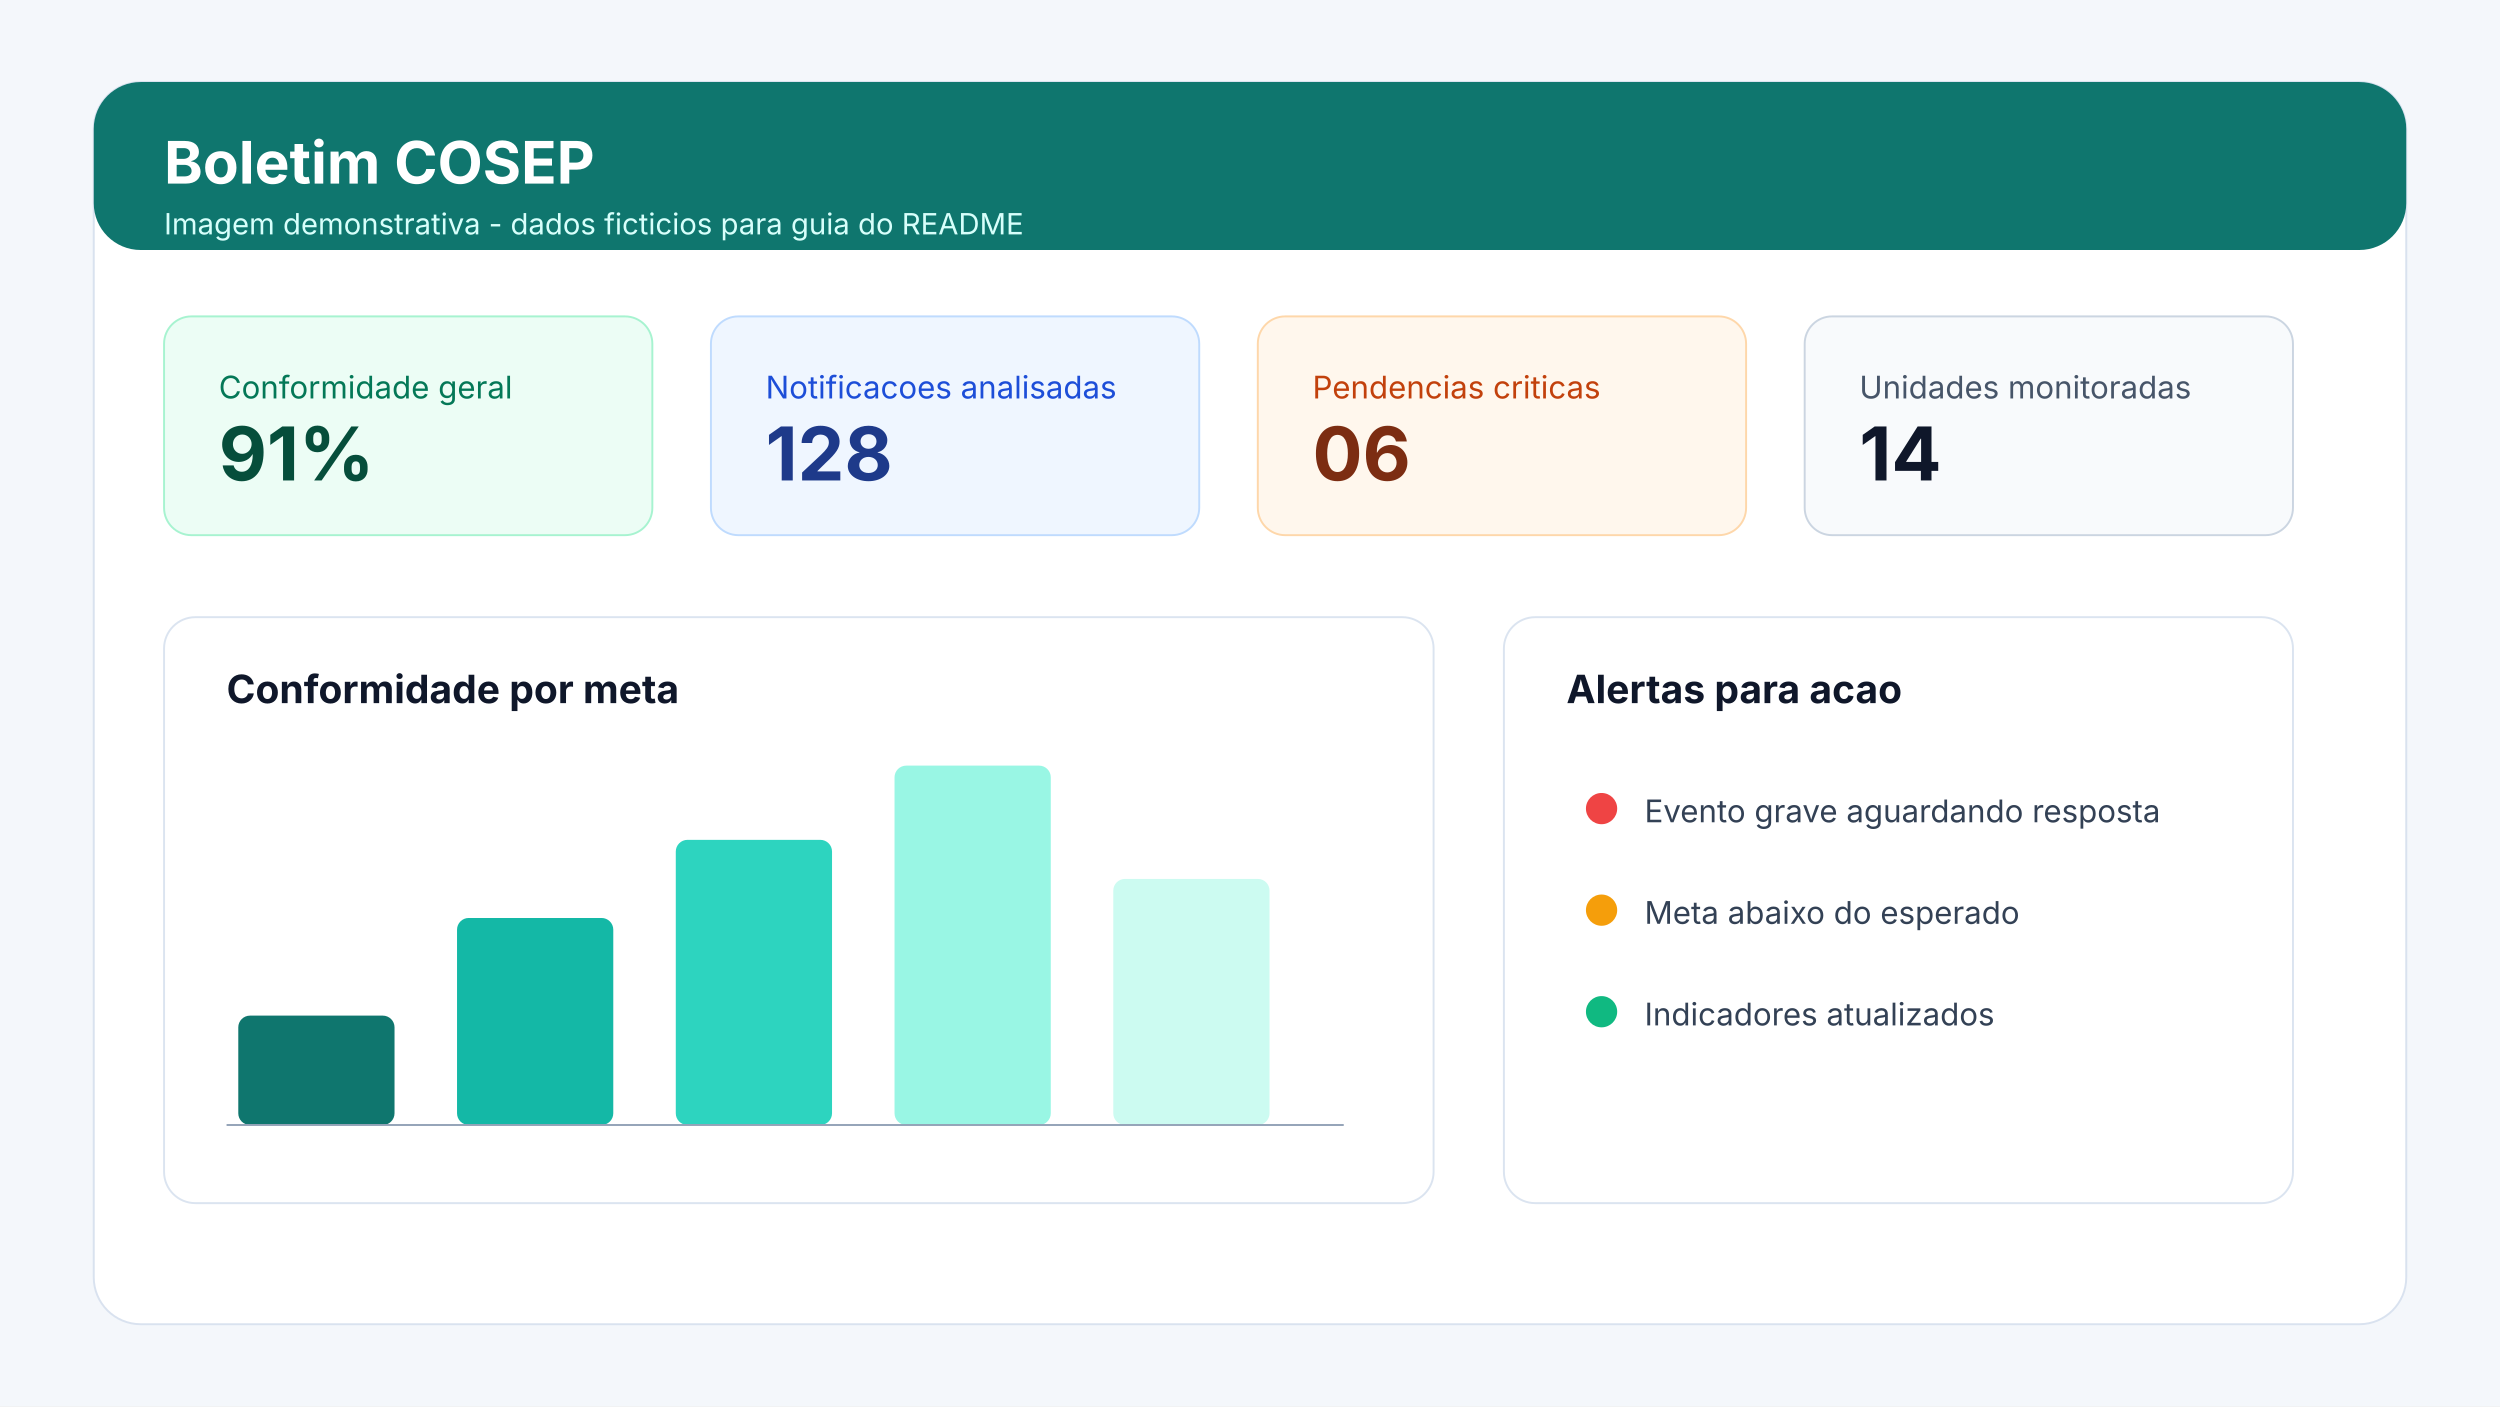
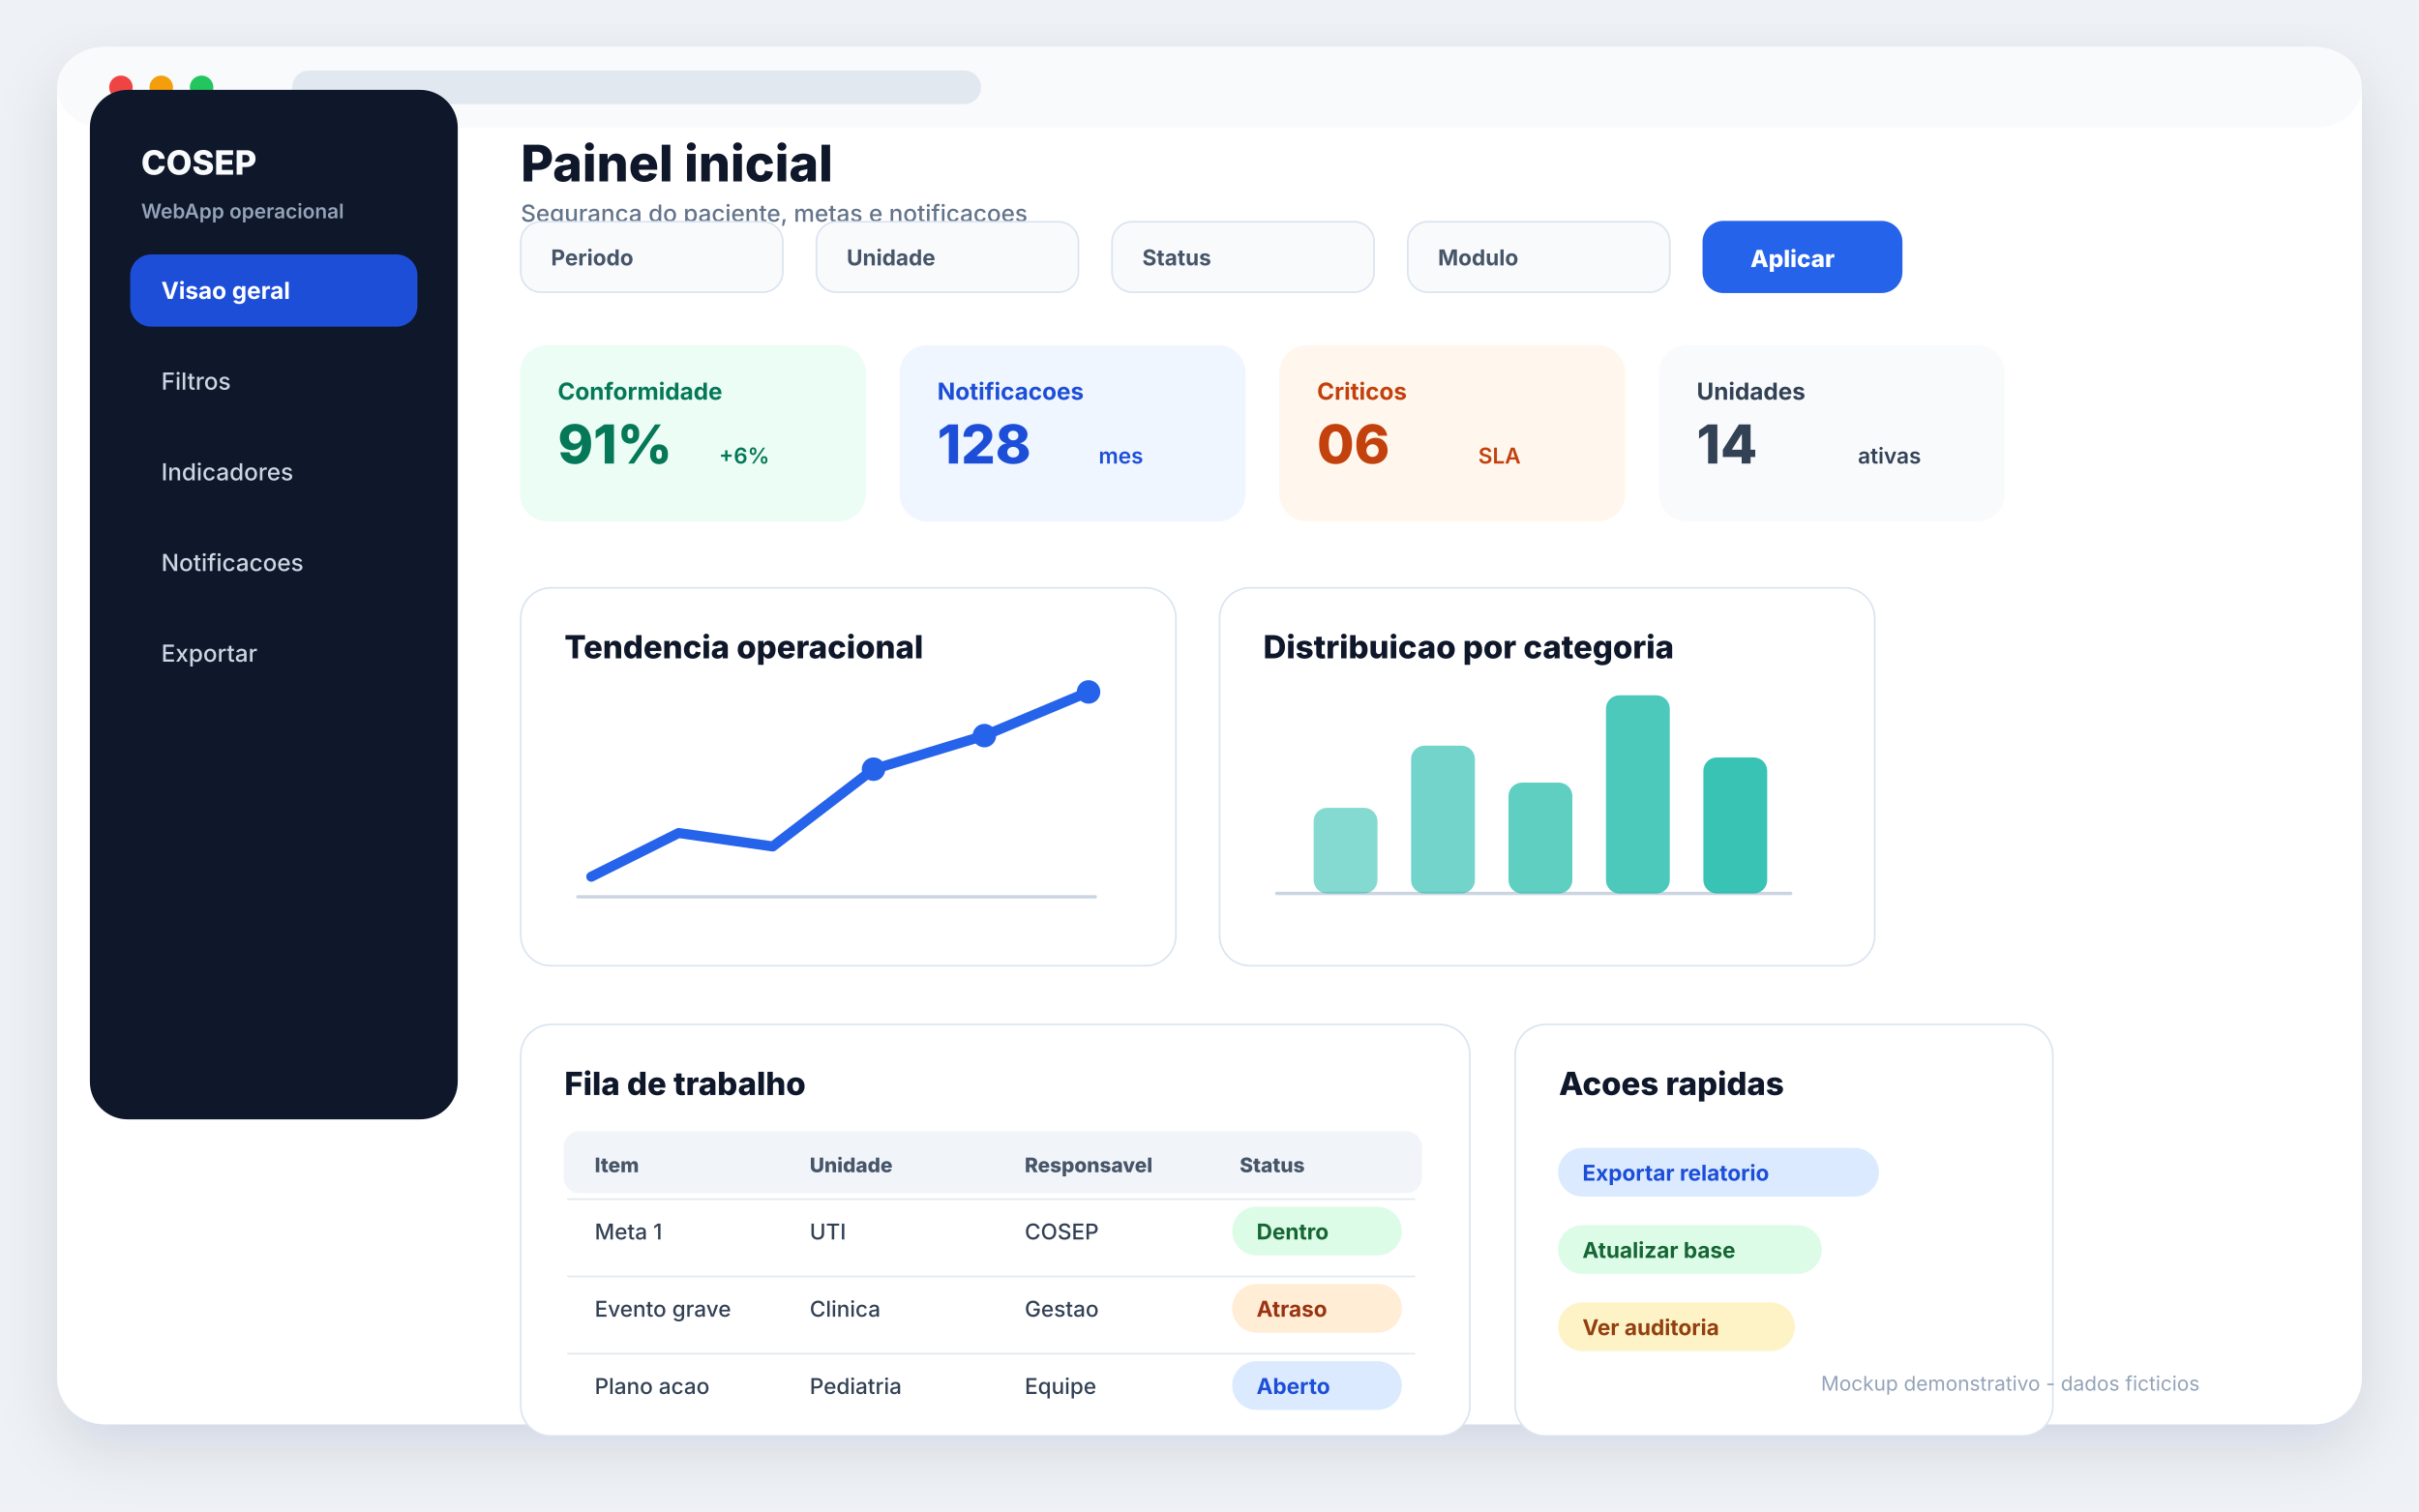
- <svg xmlns="http://www.w3.org/2000/svg" width="1280" height="720" viewBox="0 0 1280 720" role="img" aria-labelledby="title desc">
-   <rect width="1280" height="720" fill="#f4f7fb" />
-   <rect x="48" y="42" width="1184" height="636" rx="24" fill="#ffffff" stroke="#d9e2ef" />
-   <rect x="48" y="42" width="1184" height="86" rx="24" fill="#0f766e" />
-   <text x="84" y="94" font-family="Inter,Arial,sans-serif" font-size="30" font-weight="700" fill="#ffffff">Boletim COSEP</text>
-   <text x="84" y="120" font-family="Inter,Arial,sans-serif" font-size="15" fill="#d7fffb">Imagem demonstrativa - dados ficticios para guia do README</text>
-   <g font-family="Inter,Arial,sans-serif">
-     <rect x="84" y="162" width="250" height="112" rx="14" fill="#ecfdf5" stroke="#a7f3d0" />
-     <text x="112" y="204" font-size="16" fill="#047857">Conformidade geral</text>
-     <text x="112" y="246" font-size="38" font-weight="700" fill="#064e3b">91%</text>
-     <rect x="364" y="162" width="250" height="112" rx="14" fill="#eff6ff" stroke="#bfdbfe" />
-     <text x="392" y="204" font-size="16" fill="#1d4ed8">Notificacoes analisadas</text>
-     <text x="392" y="246" font-size="38" font-weight="700" fill="#1e3a8a">128</text>
-     <rect x="644" y="162" width="250" height="112" rx="14" fill="#fff7ed" stroke="#fed7aa" />
-     <text x="672" y="204" font-size="16" fill="#c2410c">Pendencias criticas</text>
-     <text x="672" y="246" font-size="38" font-weight="700" fill="#7c2d12">06</text>
-     <rect x="924" y="162" width="250" height="112" rx="14" fill="#f8fafc" stroke="#cbd5e1" />
-     <text x="952" y="204" font-size="16" fill="#475569">Unidades monitoradas</text>
-     <text x="952" y="246" font-size="38" font-weight="700" fill="#0f172a">14</text>
-     <rect x="84" y="316" width="650" height="300" rx="16" fill="#ffffff" stroke="#dbe4f0" />
-     <text x="116" y="360" font-size="20" font-weight="700" fill="#0f172a">Conformidade por meta</text>
-     <rect x="122" y="520" width="80" height="56" rx="6" fill="#0f766e" />
-     <rect x="234" y="470" width="80" height="106" rx="6" fill="#14b8a6" />
-     <rect x="346" y="430" width="80" height="146" rx="6" fill="#2dd4bf" />
-     <rect x="458" y="392" width="80" height="184" rx="6" fill="#99f6e4" />
-     <rect x="570" y="450" width="80" height="126" rx="6" fill="#ccfbf1" />
-     <line x1="116" y1="576" x2="688" y2="576" stroke="#94a3b8" />
-     <rect x="770" y="316" width="404" height="300" rx="16" fill="#ffffff" stroke="#dbe4f0" />
-     <text x="802" y="360" font-size="20" font-weight="700" fill="#0f172a">Alertas para acao</text>
-     <circle cx="820" cy="414" r="8" fill="#ef4444" />
-     <text x="842" y="421" font-size="16" fill="#334155">Evento grave aguardando resposta</text>
-     <circle cx="820" cy="466" r="8" fill="#f59e0b" />
-     <text x="842" y="473" font-size="16" fill="#334155">Meta abaixo do esperado</text>
-     <circle cx="820" cy="518" r="8" fill="#10b981" />
-     <text x="842" y="525" font-size="16" fill="#334155">Indicadores atualizados</text>
-   </g>
+ <svg xmlns="http://www.w3.org/2000/svg" width="1440" height="900" viewBox="0 0 1440 900" role="img" aria-labelledby="title desc">
+   <defs>
+     <filter id="shadow" x="-20%" y="-20%" width="140%" height="140%">
+       <feDropShadow dx="0" dy="14" stdDeviation="18" flood-color="#0f172a" flood-opacity=".12" />
+     </filter>
+   </defs>
+   <rect width="1440" height="900" fill="#eef2f7" />
+   <rect x="34" y="28" width="1372" height="820" rx="28" fill="#ffffff" filter="url(#shadow)" />
+   <rect x="34" y="28" width="1372" height="48" rx="28" fill="#f8fafc" />
+   <circle cx="72" cy="52" r="7" fill="#ef4444" />
+   <circle cx="96" cy="52" r="7" fill="#f59e0b" />
+   <circle cx="120" cy="52" r="7" fill="#22c55e" />
+   <rect x="174" y="42" width="410" height="20" rx="10" fill="#e2e8f0" />
+   <rect x="54" y="54" width="218" height="612" rx="22" fill="#0f172a" stroke="#0f172a" />
+   <text x="84" y="104" font-family="Inter, Segoe UI, Arial, sans-serif" font-size="20" font-weight="800" fill="#f8fafc">COSEP</text>
+   <text x="84" y="130" font-family="Inter, Segoe UI, Arial, sans-serif" font-size="12" font-weight="600" fill="#94a3b8">WebApp operacional</text>
+   <rect x="78" y="152" width="170" height="42" rx="12" fill="#1d4ed8" stroke="#1d4ed8" />
+   <text x="96" y="178" font-family="Inter, Segoe UI, Arial, sans-serif" font-size="14" font-weight="650" fill="#ffffff">Visao geral</text>
+   <text x="96" y="232" font-family="Inter, Segoe UI, Arial, sans-serif" font-size="14" font-weight="500" fill="#cbd5e1">Filtros</text>
+   <text x="96" y="286" font-family="Inter, Segoe UI, Arial, sans-serif" font-size="14" font-weight="500" fill="#cbd5e1">Indicadores</text>
+   <text x="96" y="340" font-family="Inter, Segoe UI, Arial, sans-serif" font-size="14" font-weight="500" fill="#cbd5e1">Notificacoes</text>
+   <text x="96" y="394" font-family="Inter, Segoe UI, Arial, sans-serif" font-size="14" font-weight="500" fill="#cbd5e1">Exportar</text>
+   <text x="310" y="108" font-family="Inter, Segoe UI, Arial, sans-serif" font-size="30" font-weight="800" fill="#0f172a">Painel inicial</text>
+   <text x="310" y="132" font-family="Inter, Segoe UI, Arial, sans-serif" font-size="14" font-weight="500" fill="#64748b">Seguranca do paciente, metas e notificacoes</text>
+   <rect x="310" y="132" width="156" height="42" rx="12" fill="#f8fafc" stroke="#dbe4f0" />
+   <text x="328" y="158" font-family="Inter, Segoe UI, Arial, sans-serif" font-size="13" font-weight="650" fill="#475569">Periodo</text>
+   <rect x="486" y="132" width="156" height="42" rx="12" fill="#f8fafc" stroke="#dbe4f0" />
+   <text x="504" y="158" font-family="Inter, Segoe UI, Arial, sans-serif" font-size="13" font-weight="650" fill="#475569">Unidade</text>
+   <rect x="662" y="132" width="156" height="42" rx="12" fill="#f8fafc" stroke="#dbe4f0" />
+   <text x="680" y="158" font-family="Inter, Segoe UI, Arial, sans-serif" font-size="13" font-weight="650" fill="#475569">Status</text>
+   <rect x="838" y="132" width="156" height="42" rx="12" fill="#f8fafc" stroke="#dbe4f0" />
+   <text x="856" y="158" font-family="Inter, Segoe UI, Arial, sans-serif" font-size="13" font-weight="650" fill="#475569">Modulo</text>
+   <rect x="1014" y="132" width="118" height="42" rx="12" fill="#2563eb" stroke="#2563eb" />
+   <text x="1042" y="159" font-family="Inter, Segoe UI, Arial, sans-serif" font-size="14" font-weight="800" fill="#fff">Aplicar</text>
+   <rect x="310" y="206" width="205" height="104" rx="16" fill="#ecfdf5" stroke="#ecfdf5" />
+   <text x="332" y="238" font-family="Inter, Segoe UI, Arial, sans-serif" font-size="14" font-weight="700" fill="#047857">Conformidade</text>
+   <text x="332" y="276" font-family="Inter, Segoe UI, Arial, sans-serif" font-size="32" font-weight="800" fill="#047857">91%</text>
+   <text x="428" y="276" font-family="Inter, Segoe UI, Arial, sans-serif" font-size="13" font-weight="600" fill="#047857">+6%</text>
+   <rect x="536" y="206" width="205" height="104" rx="16" fill="#eff6ff" stroke="#eff6ff" />
+   <text x="558" y="238" font-family="Inter, Segoe UI, Arial, sans-serif" font-size="14" font-weight="700" fill="#1d4ed8">Notificacoes</text>
+   <text x="558" y="276" font-family="Inter, Segoe UI, Arial, sans-serif" font-size="32" font-weight="800" fill="#1d4ed8">128</text>
+   <text x="654" y="276" font-family="Inter, Segoe UI, Arial, sans-serif" font-size="13" font-weight="600" fill="#1d4ed8">mes</text>
+   <rect x="762" y="206" width="205" height="104" rx="16" fill="#fff7ed" stroke="#fff7ed" />
+   <text x="784" y="238" font-family="Inter, Segoe UI, Arial, sans-serif" font-size="14" font-weight="700" fill="#c2410c">Criticos</text>
+   <text x="784" y="276" font-family="Inter, Segoe UI, Arial, sans-serif" font-size="32" font-weight="800" fill="#c2410c">06</text>
+   <text x="880" y="276" font-family="Inter, Segoe UI, Arial, sans-serif" font-size="13" font-weight="600" fill="#c2410c">SLA</text>
+   <rect x="988" y="206" width="205" height="104" rx="16" fill="#f8fafc" stroke="#f8fafc" />
+   <text x="1010" y="238" font-family="Inter, Segoe UI, Arial, sans-serif" font-size="14" font-weight="700" fill="#334155">Unidades</text>
+   <text x="1010" y="276" font-family="Inter, Segoe UI, Arial, sans-serif" font-size="32" font-weight="800" fill="#334155">14</text>
+   <text x="1106" y="276" font-family="Inter, Segoe UI, Arial, sans-serif" font-size="13" font-weight="600" fill="#334155">ativas</text>
+   <rect x="310" y="350" width="390" height="225" rx="18" fill="#ffffff" stroke="#dbe4f0" />
+   <text x="336" y="392" font-family="Inter, Segoe UI, Arial, sans-serif" font-size="19" font-weight="800" fill="#0f172a">Tendencia operacional</text>
+   <line x1="344" y1="534" x2="652" y2="534" stroke="#cbd5e1" stroke-width="2" stroke-linecap="round" />
+   <polyline points="352,522 404,496 460,504 520,458 586,438 648,412" fill="none" stroke="#2563eb" stroke-width="6" stroke-linecap="round" stroke-linejoin="round" />
+   <circle cx="520" cy="458" r="7" fill="#2563eb" />
+   <circle cx="586" cy="438" r="7" fill="#2563eb" />
+   <circle cx="648" cy="412" r="7" fill="#2563eb" />
+   <rect x="726" y="350" width="390" height="225" rx="18" fill="#ffffff" stroke="#dbe4f0" />
+   <text x="752" y="392" font-family="Inter, Segoe UI, Arial, sans-serif" font-size="19" font-weight="800" fill="#0f172a">Distribuicao por categoria</text>
+   <line x1="760" y1="532" x2="1066" y2="532" stroke="#cbd5e1" stroke-width="2" stroke-linecap="round" />
+   <rect x="782" y="481" width="38" height="51" rx="8" fill="#14b8a6" opacity="0.52" />
+   <rect x="840" y="444" width="38" height="88" rx="8" fill="#14b8a6" opacity="0.60" />
+   <rect x="898" y="466" width="38" height="66" rx="8" fill="#14b8a6" opacity="0.68" />
+   <rect x="956" y="414" width="38" height="118" rx="8" fill="#14b8a6" opacity="0.76" />
+   <rect x="1014" y="451" width="38" height="81" rx="8" fill="#14b8a6" opacity="0.84" />
+   <rect x="310" y="610" width="565" height="245" rx="18" fill="#ffffff" stroke="#dbe4f0" />
+   <text x="336" y="652" font-family="Inter, Segoe UI, Arial, sans-serif" font-size="19" font-weight="800" fill="#0f172a">Fila de trabalho</text>
+   <rect x="336" y="674" width="510" height="36" rx="9" fill="#f1f5f9" stroke="#f1f5f9" />
+   <text x="354" y="698" font-family="Inter, Segoe UI, Arial, sans-serif" font-size="12" font-weight="800" fill="#475569">Item</text>
+   <text x="482" y="698" font-family="Inter, Segoe UI, Arial, sans-serif" font-size="12" font-weight="800" fill="#475569">Unidade</text>
+   <text x="610" y="698" font-family="Inter, Segoe UI, Arial, sans-serif" font-size="12" font-weight="800" fill="#475569">Responsavel</text>
+   <text x="738" y="698" font-family="Inter, Segoe UI, Arial, sans-serif" font-size="12" font-weight="800" fill="#475569">Status</text>
+   <line x1="338" y1="714" x2="842" y2="714" stroke="#e2e8f0" stroke-width="1" stroke-linecap="round" />
+   <text x="354" y="738" font-family="Inter, Segoe UI, Arial, sans-serif" font-size="13" font-weight="550" fill="#334155">Meta 1</text>
+   <text x="482" y="738" font-family="Inter, Segoe UI, Arial, sans-serif" font-size="13" font-weight="550" fill="#334155">UTI</text>
+   <text x="610" y="738" font-family="Inter, Segoe UI, Arial, sans-serif" font-size="13" font-weight="550" fill="#334155">COSEP</text>
+   <rect x="734" y="719" width="100" height="28" rx="14" fill="#dcfce7" stroke="#dcfce7" />
+   <text x="748" y="738" font-family="Inter, Segoe UI, Arial, sans-serif" font-size="13" font-weight="700" fill="#166534">Dentro</text>
+   <line x1="338" y1="760" x2="842" y2="760" stroke="#e2e8f0" stroke-width="1" stroke-linecap="round" />
+   <text x="354" y="784" font-family="Inter, Segoe UI, Arial, sans-serif" font-size="13" font-weight="550" fill="#334155">Evento grave</text>
+   <text x="482" y="784" font-family="Inter, Segoe UI, Arial, sans-serif" font-size="13" font-weight="550" fill="#334155">Clinica</text>
+   <text x="610" y="784" font-family="Inter, Segoe UI, Arial, sans-serif" font-size="13" font-weight="550" fill="#334155">Gestao</text>
+   <rect x="734" y="765" width="100" height="28" rx="14" fill="#ffedd5" stroke="#ffedd5" />
+   <text x="748" y="784" font-family="Inter, Segoe UI, Arial, sans-serif" font-size="13" font-weight="700" fill="#9a3412">Atraso</text>
+   <line x1="338" y1="806" x2="842" y2="806" stroke="#e2e8f0" stroke-width="1" stroke-linecap="round" />
+   <text x="354" y="830" font-family="Inter, Segoe UI, Arial, sans-serif" font-size="13" font-weight="550" fill="#334155">Plano acao</text>
+   <text x="482" y="830" font-family="Inter, Segoe UI, Arial, sans-serif" font-size="13" font-weight="550" fill="#334155">Pediatria</text>
+   <text x="610" y="830" font-family="Inter, Segoe UI, Arial, sans-serif" font-size="13" font-weight="550" fill="#334155">Equipe</text>
+   <rect x="734" y="811" width="100" height="28" rx="14" fill="#dbeafe" stroke="#dbeafe" />
+   <text x="748" y="830" font-family="Inter, Segoe UI, Arial, sans-serif" font-size="13" font-weight="700" fill="#1d4ed8">Aberto</text>
+   <rect x="902" y="610" width="320" height="245" rx="18" fill="#ffffff" stroke="#dbe4f0" />
+   <text x="928" y="652" font-family="Inter, Segoe UI, Arial, sans-serif" font-size="19" font-weight="800" fill="#0f172a">Acoes rapidas</text>
+   <rect x="928" y="684" width="190" height="28" rx="14" fill="#dbeafe" stroke="#dbeafe" />
+   <text x="942" y="703" font-family="Inter, Segoe UI, Arial, sans-serif" font-size="13" font-weight="700" fill="#1d4ed8">Exportar relatorio</text>
+   <rect x="928" y="730" width="156" height="28" rx="14" fill="#dcfce7" stroke="#dcfce7" />
+   <text x="942" y="749" font-family="Inter, Segoe UI, Arial, sans-serif" font-size="13" font-weight="700" fill="#166534">Atualizar base</text>
+   <rect x="928" y="776" width="140" height="28" rx="14" fill="#fef3c7" stroke="#fef3c7" />
+   <text x="942" y="795" font-family="Inter, Segoe UI, Arial, sans-serif" font-size="13" font-weight="700" fill="#92400e">Ver auditoria</text>
+   <text x="1084" y="828" font-family="Inter, Segoe UI, Arial, sans-serif" font-size="12" fill="#94a3b8">Mockup demonstrativo - dados ficticios</text>
</svg>
